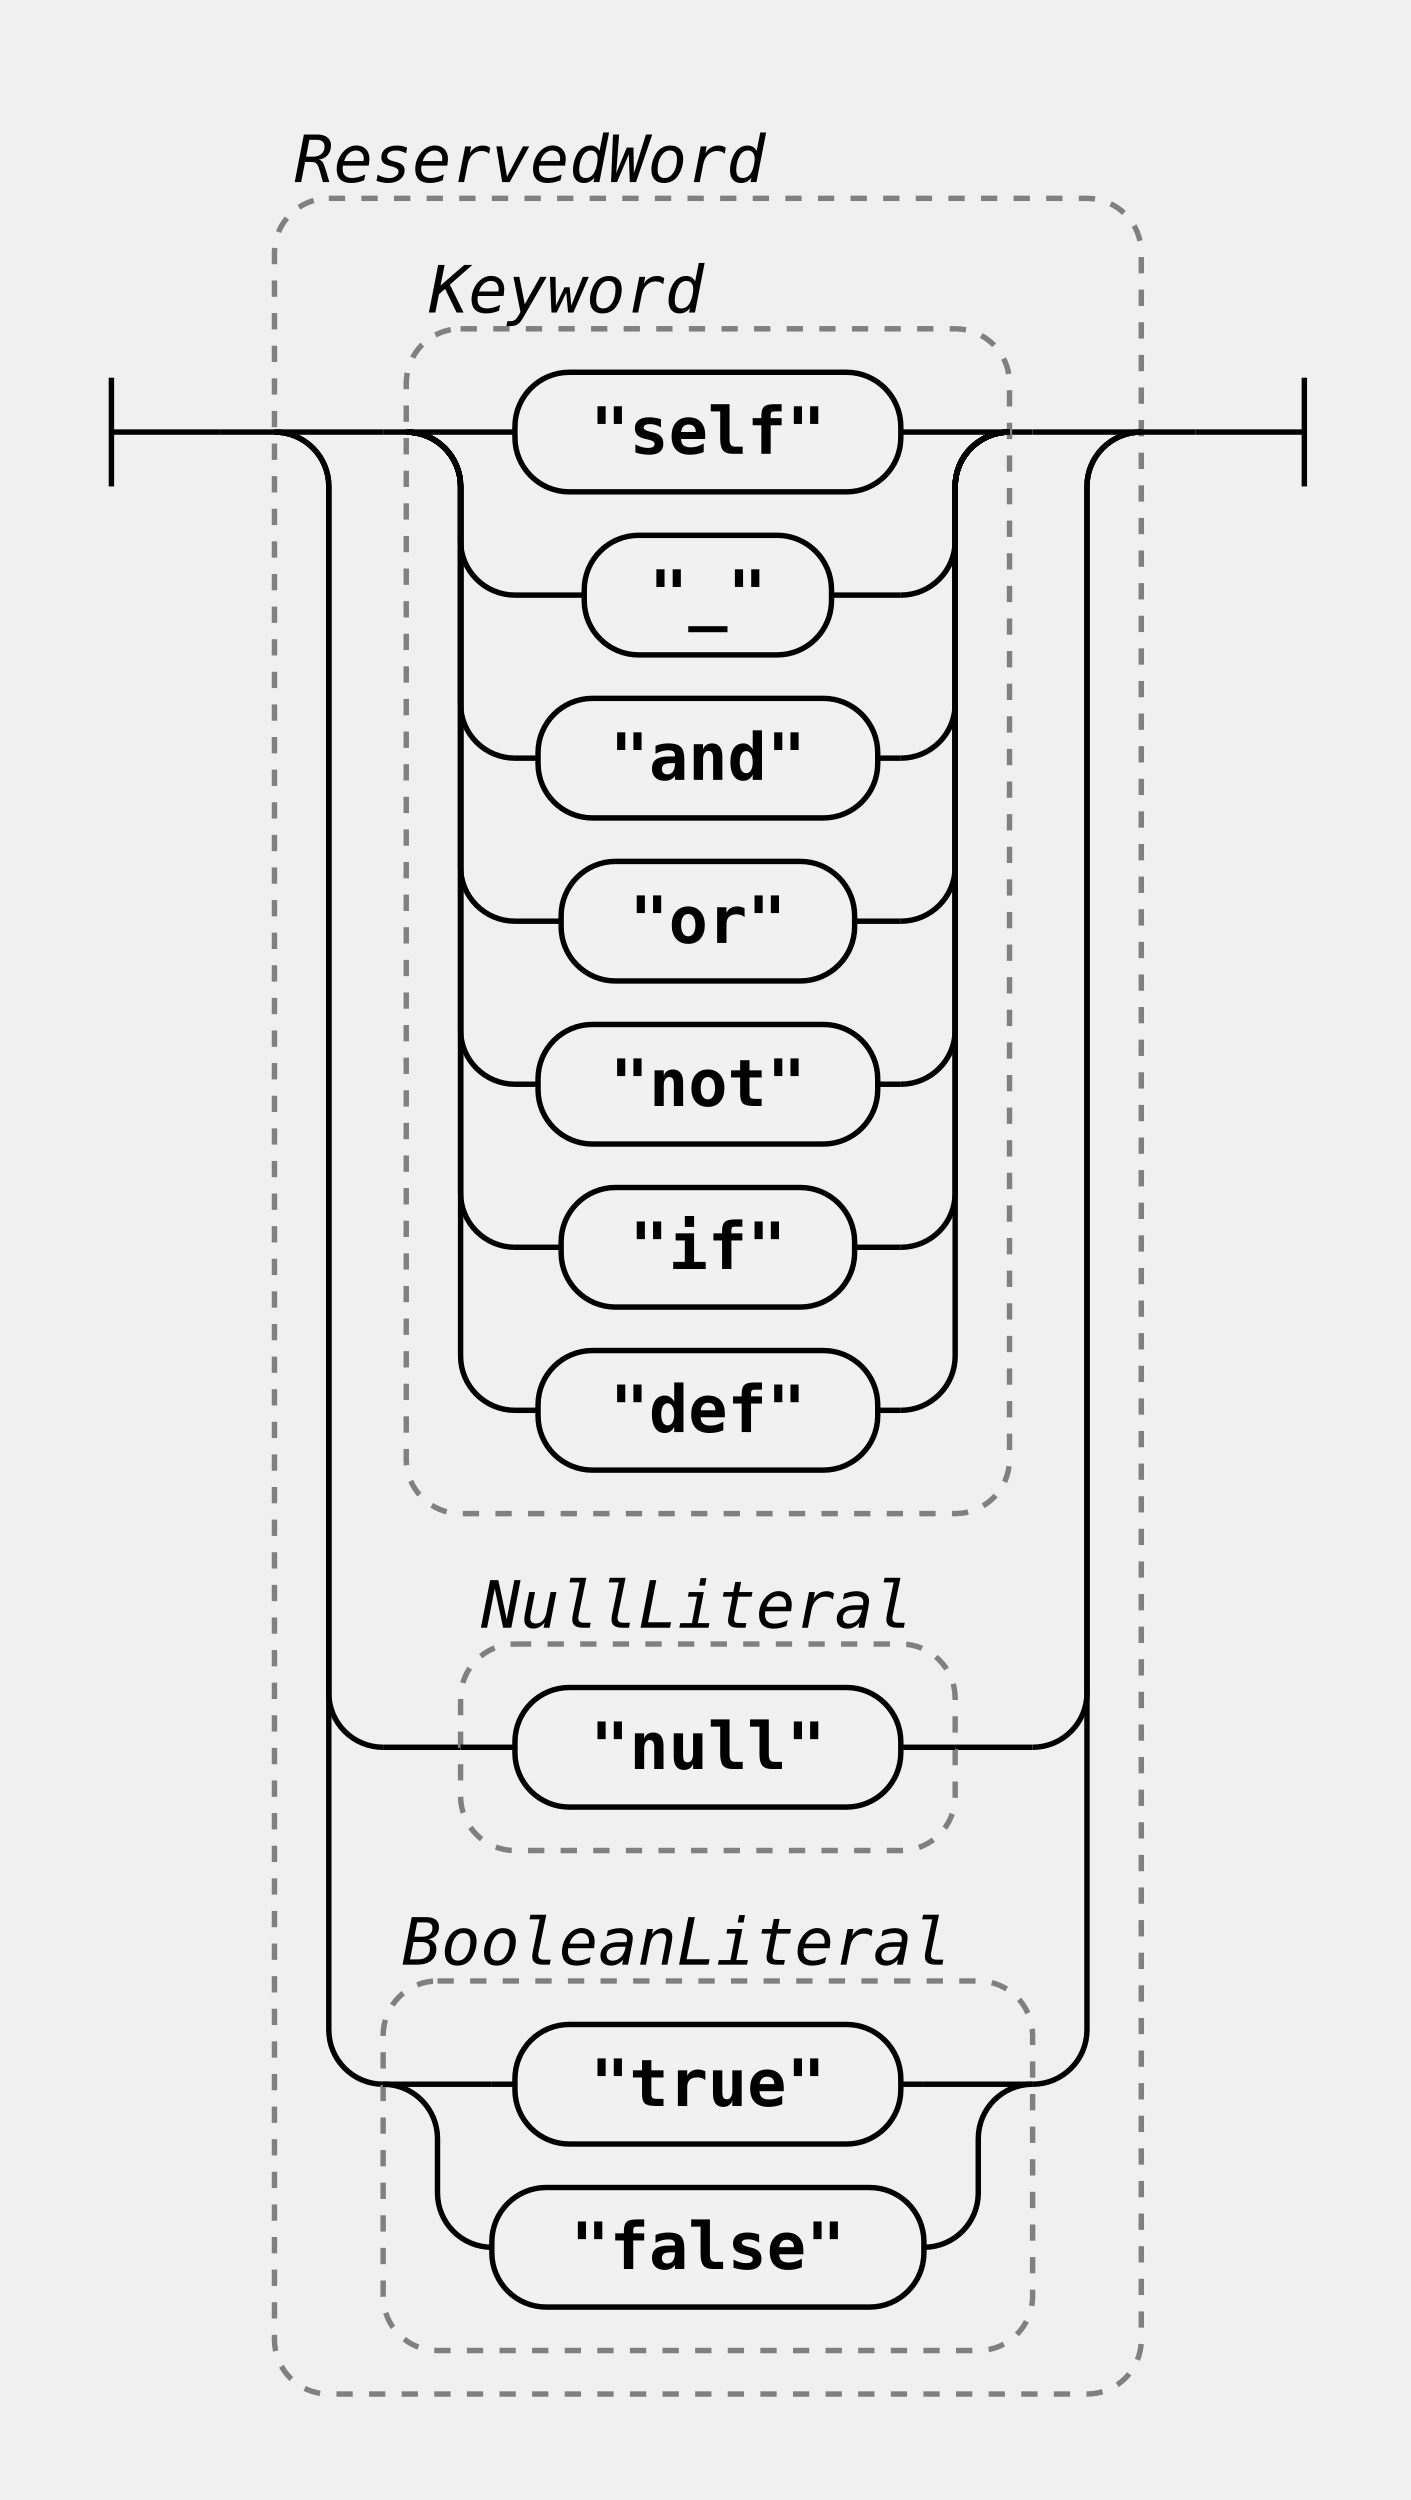
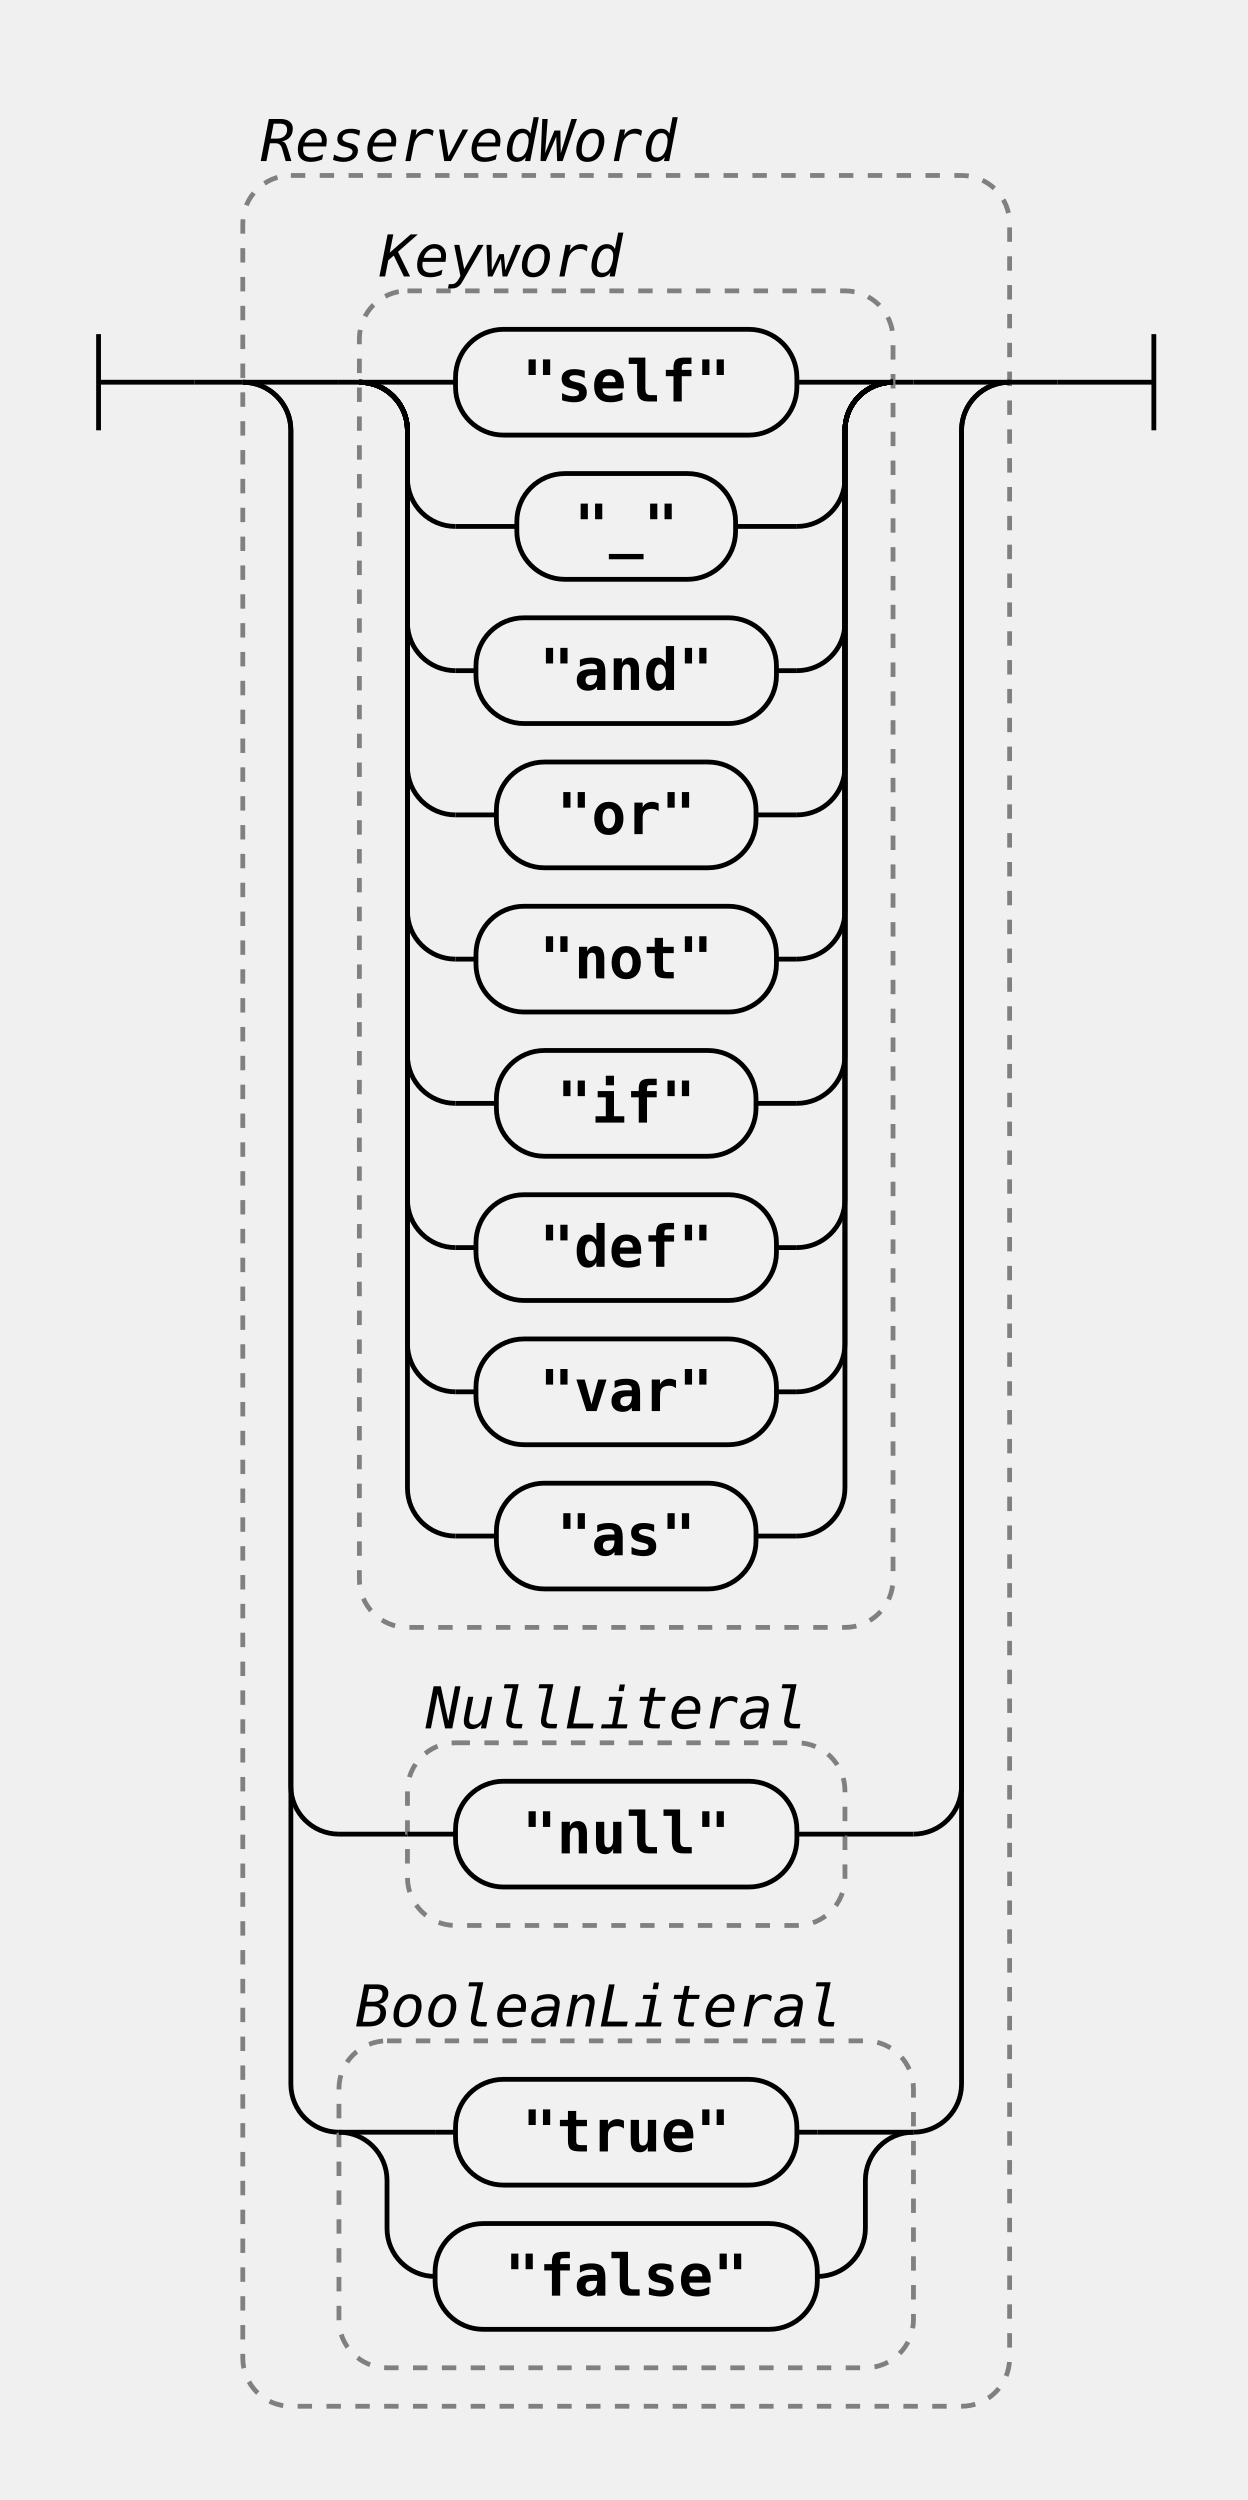
- <svg xmlns="http://www.w3.org/2000/svg" class="railroad-diagram" width="259.5" height="460" viewBox="0 0 259.5 460">
+ <svg xmlns="http://www.w3.org/2000/svg" class="railroad-diagram" width="259.5" height="520" viewBox="0 0 259.5 520">
  <g transform="translate(.5 .5)">
    <g class="Start">
      <path d="M20 69v20m0 -10h20" />
    </g>
    <path d="M40 79h10" />
    <g class="Group rule">
      <path d="M50 79h0" />
      <path d="M209.5 79h0" />
-       <rect x="50" y="36" width="159.5" height="404" rx="10" ry="10" class="group-box" />
+       <rect x="50" y="36" width="159.5" height="464" rx="10" ry="10" class="group-box" />
      <g class="Choice">
        <path d="M50 79h0" />
        <path d="M209.5 79h0" />
        <path d="M50 79h20" />
        <g class="Group rule">
          <path d="M70 79h4.25" />
          <path d="M185.25 79h4.25" />
-           <rect x="74.25" y="60" width="111" height="218" rx="10" ry="10" class="group-box" />
+           <rect x="74.25" y="60" width="111" height="278" rx="10" ry="10" class="group-box" />
          <g class="Choice">
            <path d="M74.25 79h0" />
            <path d="M185.25 79h0" />
            <path d="M74.25 79h20" />
            <g class="terminal literal">
              <path d="M94.25 79h0" />
              <path d="M165.25 79h0" />
              <rect x="94.25" y="68" width="71" height="22" rx="10" ry="10" />
              <text x="129.75" y="83">"self"</text>
            </g>
            <path d="M165.25 79h20" />
            <path d="M74.25 79a10 10 0 0 1 10 10v10a10 10 0 0 0 10 10" />
            <g class="terminal literal">
              <path d="M94.25 109h12.75" />
              <path d="M152.5 109h12.75" />
              <rect x="107" y="98" width="45.5" height="22" rx="10" ry="10" />
              <text x="129.75" y="113">"_"</text>
            </g>
            <path d="M165.25 109a10 10 0 0 0 10 -10v-10a10 10 0 0 1 10 -10" />
            <path d="M74.25 79a10 10 0 0 1 10 10v40a10 10 0 0 0 10 10" />
            <g class="terminal literal">
              <path d="M94.25 139h4.25" />
              <path d="M161 139h4.25" />
              <rect x="98.5" y="128" width="62.5" height="22" rx="10" ry="10" />
              <text x="129.75" y="143">"and"</text>
            </g>
            <path d="M165.25 139a10 10 0 0 0 10 -10v-40a10 10 0 0 1 10 -10" />
            <path d="M74.25 79a10 10 0 0 1 10 10v70a10 10 0 0 0 10 10" />
            <g class="terminal literal">
              <path d="M94.25 169h8.5" />
              <path d="M156.75 169h8.5" />
              <rect x="102.75" y="158" width="54" height="22" rx="10" ry="10" />
              <text x="129.75" y="173">"or"</text>
            </g>
            <path d="M165.25 169a10 10 0 0 0 10 -10v-70a10 10 0 0 1 10 -10" />
            <path d="M74.25 79a10 10 0 0 1 10 10v100a10 10 0 0 0 10 10" />
            <g class="terminal literal">
              <path d="M94.25 199h4.25" />
              <path d="M161 199h4.25" />
              <rect x="98.5" y="188" width="62.5" height="22" rx="10" ry="10" />
              <text x="129.75" y="203">"not"</text>
            </g>
            <path d="M165.25 199a10 10 0 0 0 10 -10v-100a10 10 0 0 1 10 -10" />
            <path d="M74.25 79a10 10 0 0 1 10 10v130a10 10 0 0 0 10 10" />
            <g class="terminal literal">
              <path d="M94.25 229h8.5" />
              <path d="M156.75 229h8.5" />
              <rect x="102.75" y="218" width="54" height="22" rx="10" ry="10" />
              <text x="129.75" y="233">"if"</text>
            </g>
            <path d="M165.25 229a10 10 0 0 0 10 -10v-130a10 10 0 0 1 10 -10" />
            <path d="M74.25 79a10 10 0 0 1 10 10v160a10 10 0 0 0 10 10" />
            <g class="terminal literal">
              <path d="M94.25 259h4.25" />
              <path d="M161 259h4.25" />
              <rect x="98.5" y="248" width="62.5" height="22" rx="10" ry="10" />
              <text x="129.75" y="263">"def"</text>
            </g>
            <path d="M165.25 259a10 10 0 0 0 10 -10v-160a10 10 0 0 1 10 -10" />
+             <path d="M74.25 79a10 10 0 0 1 10 10v190a10 10 0 0 0 10 10" />
+             <g class="terminal literal">
+               <path d="M94.25 289h4.25" />
+               <path d="M161 289h4.25" />
+               <rect x="98.5" y="278" width="62.5" height="22" rx="10" ry="10" />
+               <text x="129.75" y="293">"var"</text>
+             </g>
+             <path d="M165.25 289a10 10 0 0 0 10 -10v-190a10 10 0 0 1 10 -10" />
+             <path d="M74.25 79a10 10 0 0 1 10 10v220a10 10 0 0 0 10 10" />
+             <g class="terminal literal">
+               <path d="M94.25 319h8.5" />
+               <path d="M156.75 319h8.5" />
+               <rect x="102.75" y="308" width="54" height="22" rx="10" ry="10" />
+               <text x="129.75" y="323">"as"</text>
+             </g>
+             <path d="M165.25 319a10 10 0 0 0 10 -10v-220a10 10 0 0 1 10 -10" />
          </g>
          <g class="comment">
            <path d="M74.25 52h0" />
            <path d="M133.25 52h0" />
            <text x="103.75" y="57" class="comment">Keyword</text>
          </g>
        </g>
        <path d="M189.5 79h20" />
-         <path d="M50 79a10 10 0 0 1 10 10v222a10 10 0 0 0 10 10" />
+         <path d="M50 79a10 10 0 0 1 10 10v282a10 10 0 0 0 10 10" />
        <g class="Group rule">
-           <path d="M70 321h14.25" />
-           <path d="M175.25 321h14.25" />
-           <rect x="84.25" y="302" width="91" height="38" rx="10" ry="10" class="group-box" />
+           <path d="M70 381h14.25" />
+           <path d="M175.25 381h14.25" />
+           <rect x="84.25" y="362" width="91" height="38" rx="10" ry="10" class="group-box" />
          <g class="terminal literal">
-             <path d="M84.25 321h10" />
-             <path d="M165.25 321h10" />
-             <rect x="94.25" y="310" width="71" height="22" rx="10" ry="10" />
-             <text x="129.75" y="325">"null"</text>
+             <path d="M84.25 381h10" />
+             <path d="M165.25 381h10" />
+             <rect x="94.25" y="370" width="71" height="22" rx="10" ry="10" />
+             <text x="129.75" y="385">"null"</text>
          </g>
          <g class="comment">
-             <path d="M84.25 294h0" />
-             <path d="M171.25 294h0" />
-             <text x="127.75" y="299" class="comment">NullLiteral</text>
+             <path d="M84.25 354h0" />
+             <path d="M171.25 354h0" />
+             <text x="127.75" y="359" class="comment">NullLiteral</text>
          </g>
        </g>
-         <path d="M189.5 321a10 10 0 0 0 10 -10v-222a10 10 0 0 1 10 -10" />
-         <path d="M50 79a10 10 0 0 1 10 10v284a10 10 0 0 0 10 10" />
+         <path d="M189.5 381a10 10 0 0 0 10 -10v-282a10 10 0 0 1 10 -10" />
+         <path d="M50 79a10 10 0 0 1 10 10v344a10 10 0 0 0 10 10" />
        <g class="Group rule">
-           <path d="M70 383h0" />
-           <path d="M189.5 383h0" />
-           <rect x="70" y="364" width="119.5" height="68" rx="10" ry="10" class="group-box" />
+           <path d="M70 443h0" />
+           <path d="M189.5 443h0" />
+           <rect x="70" y="424" width="119.5" height="68" rx="10" ry="10" class="group-box" />
          <g class="Choice">
-             <path d="M70 383h0" />
-             <path d="M189.5 383h0" />
-             <path d="M70 383h20" />
-             <g class="terminal literal">
-               <path d="M90 383h4.25" />
-               <path d="M165.25 383h4.25" />
-               <rect x="94.25" y="372" width="71" height="22" rx="10" ry="10" />
-               <text x="129.75" y="387">"true"</text>
-             </g>
-             <path d="M169.5 383h20" />
-             <path d="M70 383a10 10 0 0 1 10 10v10a10 10 0 0 0 10 10" />
-             <g class="terminal literal">
-               <path d="M90 413h0" />
-               <path d="M169.5 413h0" />
-               <rect x="90" y="402" width="79.5" height="22" rx="10" ry="10" />
-               <text x="129.75" y="417">"false"</text>
-             </g>
-             <path d="M169.5 413a10 10 0 0 0 10 -10v-10a10 10 0 0 1 10 -10" />
+             <path d="M70 443h0" />
+             <path d="M189.5 443h0" />
+             <path d="M70 443h20" />
+             <g class="terminal literal">
+               <path d="M90 443h4.25" />
+               <path d="M165.25 443h4.25" />
+               <rect x="94.25" y="432" width="71" height="22" rx="10" ry="10" />
+               <text x="129.75" y="447">"true"</text>
+             </g>
+             <path d="M169.5 443h20" />
+             <path d="M70 443a10 10 0 0 1 10 10v10a10 10 0 0 0 10 10" />
+             <g class="terminal literal">
+               <path d="M90 473h0" />
+               <path d="M169.5 473h0" />
+               <rect x="90" y="462" width="79.5" height="22" rx="10" ry="10" />
+               <text x="129.75" y="477">"false"</text>
+             </g>
+             <path d="M169.5 473a10 10 0 0 0 10 -10v-10a10 10 0 0 1 10 -10" />
          </g>
          <g class="comment">
-             <path d="M70 356h0" />
-             <path d="M178 356h0" />
-             <text x="124" y="361" class="comment">BooleanLiteral</text>
+             <path d="M70 416h0" />
+             <path d="M178 416h0" />
+             <text x="124" y="421" class="comment">BooleanLiteral</text>
          </g>
        </g>
-         <path d="M189.5 383a10 10 0 0 0 10 -10v-284a10 10 0 0 1 10 -10" />
+         <path d="M189.5 443a10 10 0 0 0 10 -10v-344a10 10 0 0 1 10 -10" />
      </g>
      <g class="comment">
        <path d="M50 28h0" />
        <path d="M144 28h0" />
        <text x="97" y="33" class="comment">ReservedWord</text>
      </g>
    </g>
    <path d="M209.5 79h10" />
    <path class="End" d="M 219.5 79 h 20 m 0 -10 v 20" />
  </g>
  <style>.ruleId {
  color: black;
  font-weight: bold;
}

.mainRule {}

.subRule {}

.subRuleAnchor {
  /* font-weight: bolder; */
  /* fill: green; */
  /* font-size: 110%;
  font-style: normal */
}

.parent {
  font-family: Verdana, Arial, Helvetica, sans-serif;
  font-size: 14px;
}

/* , .railroad-diagram */
.svg {
  display: flex;
  align-items: center;
  justify-content: center;
}

.test {
  background-color: lightgoldenrodyellow;
}


/* --------------------------------- svg styles ---------------------------------------- */

/* tspan {
  fill: blue
} */

svg.railroad-diagram {
  /*background-color: hsl(30,20%,95%);*/
  background-color: white;
}

.railroad-diagram path {
  stroke-width: 1;
  stroke: black;
  fill: rgba(0, 0, 0, 0);
}

text {
  font: bold 12px monospace;
  text-anchor: middle;
  white-space: pre;
}

text.diagram-text {
  font-size: 12px;
}

text.diagram-arrow {
  font-size: 14px;
}

text.label {
  text-anchor: start;
}

text.comment {
  font: italic 12px monospace;
}

g.non-terminal text {
  /*font-style: italic;*/
}

rect {
  stroke-width: 1;
  stroke: black;
  fill: rgb(241, 241, 241);
}

rect.group-box {
  stroke: gray;
  stroke-dasharray: 3 3;
  fill: none;
}

path.diagram-text {
  stroke-width: 3;
  stroke: black;
  fill: white;
  cursor: help;
}

.decision path {
  fill: #ccc;
}

g.diagram-text:hover path.diagram-text {
  fill: #eee;
}

text.repeat-text {
  font: italic 12px monospace;
  text-anchor: end;
}

.repeat-box&gt;rect.group-box {
  stroke: gray;
  stroke-width: 2;
  stroke-dasharray: 1 5;
  fill: none;
}

.delimiter&gt;rect.group-box {
  stroke: gray;
  stroke-width: 2;
  stroke-dasharray: 1 5;
  fill: none;
}</style>
</svg>
